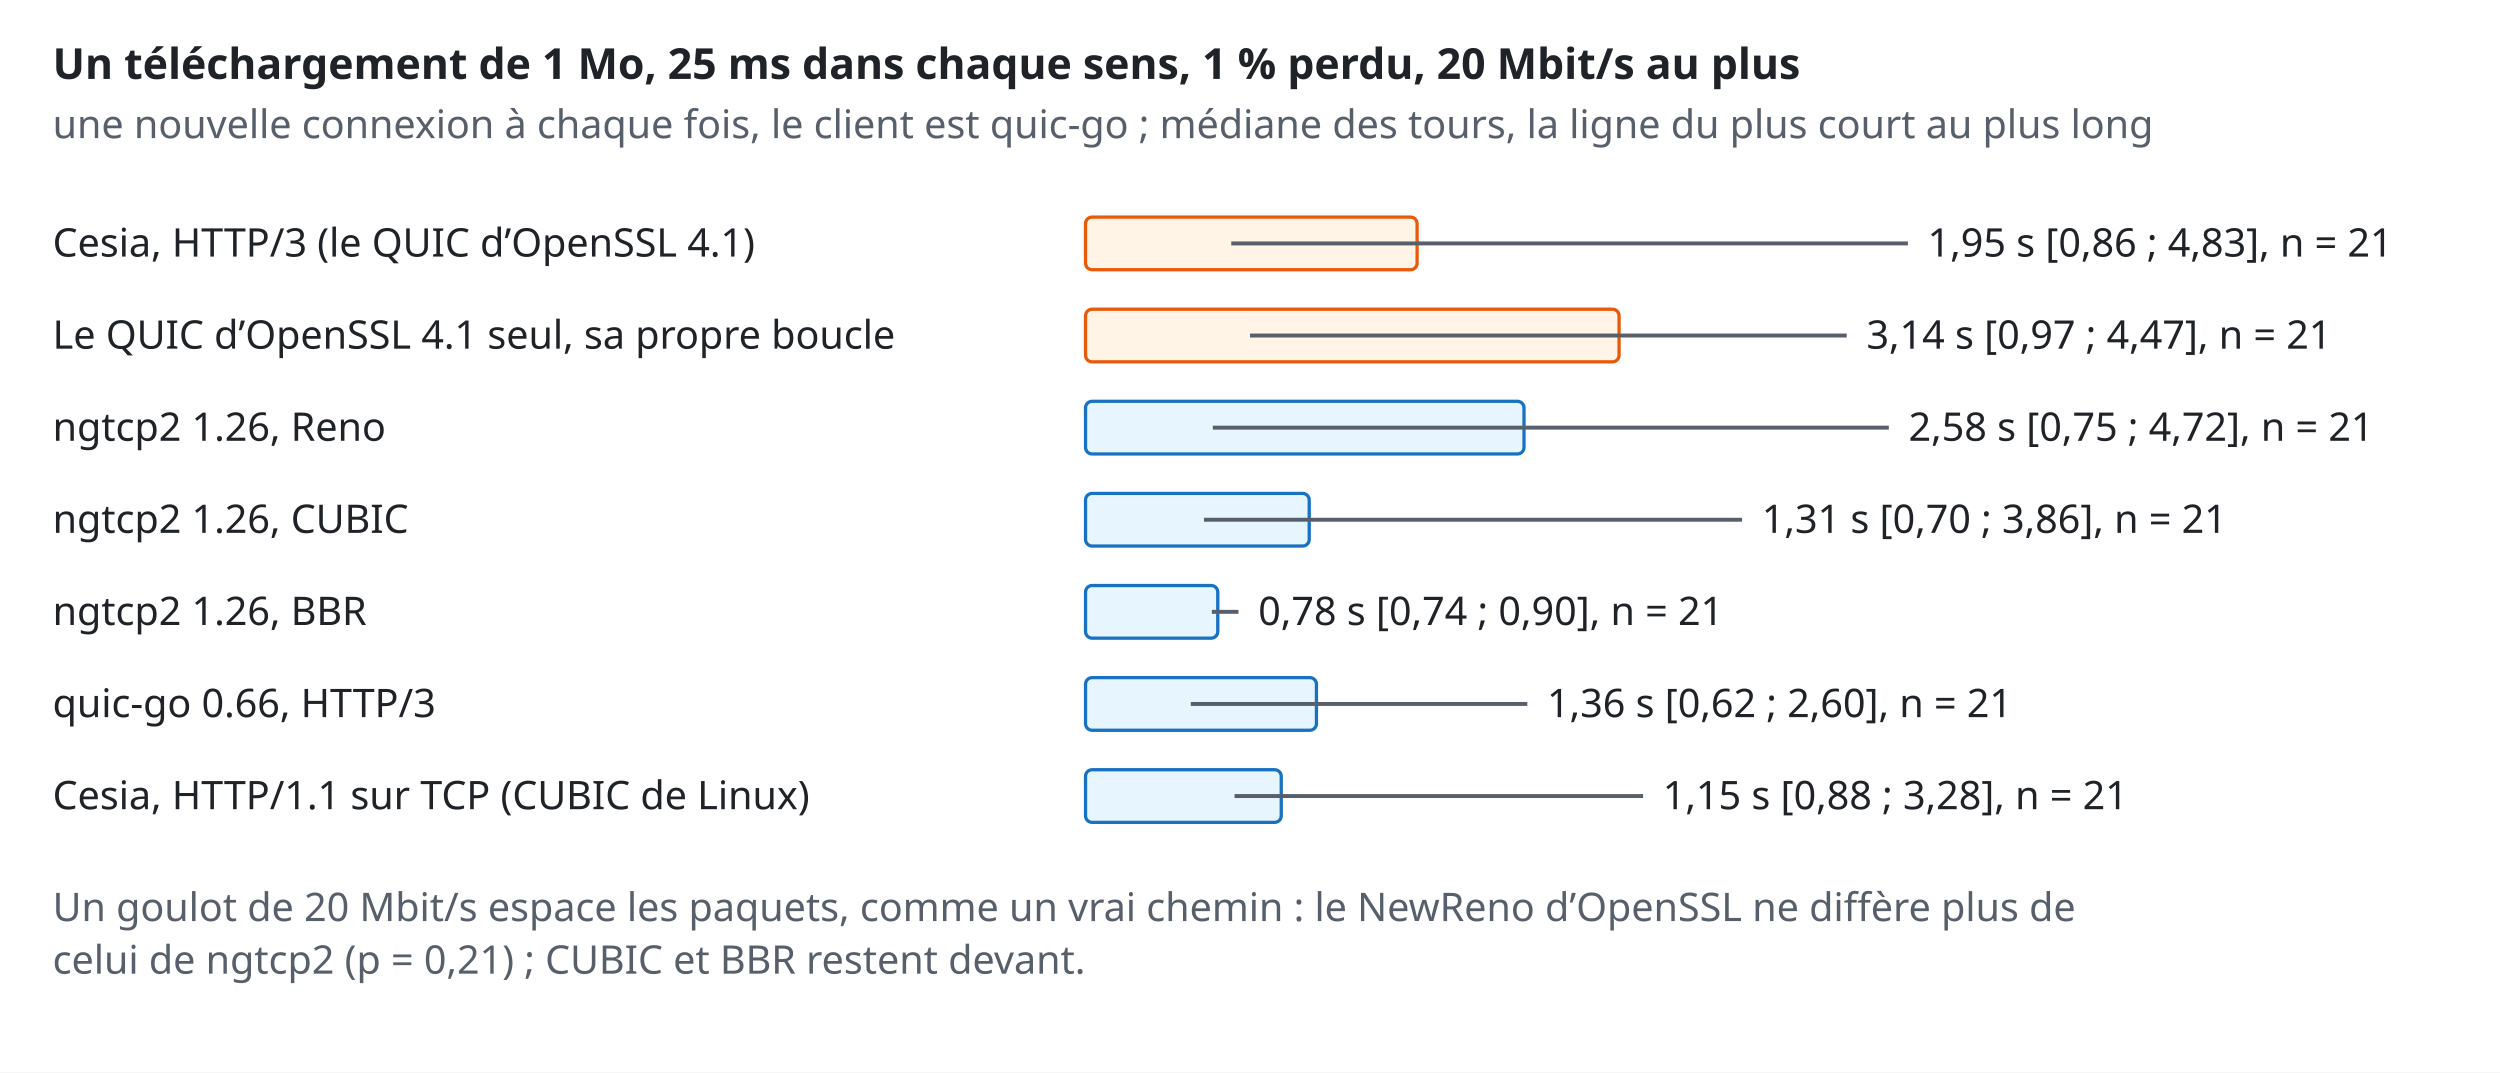
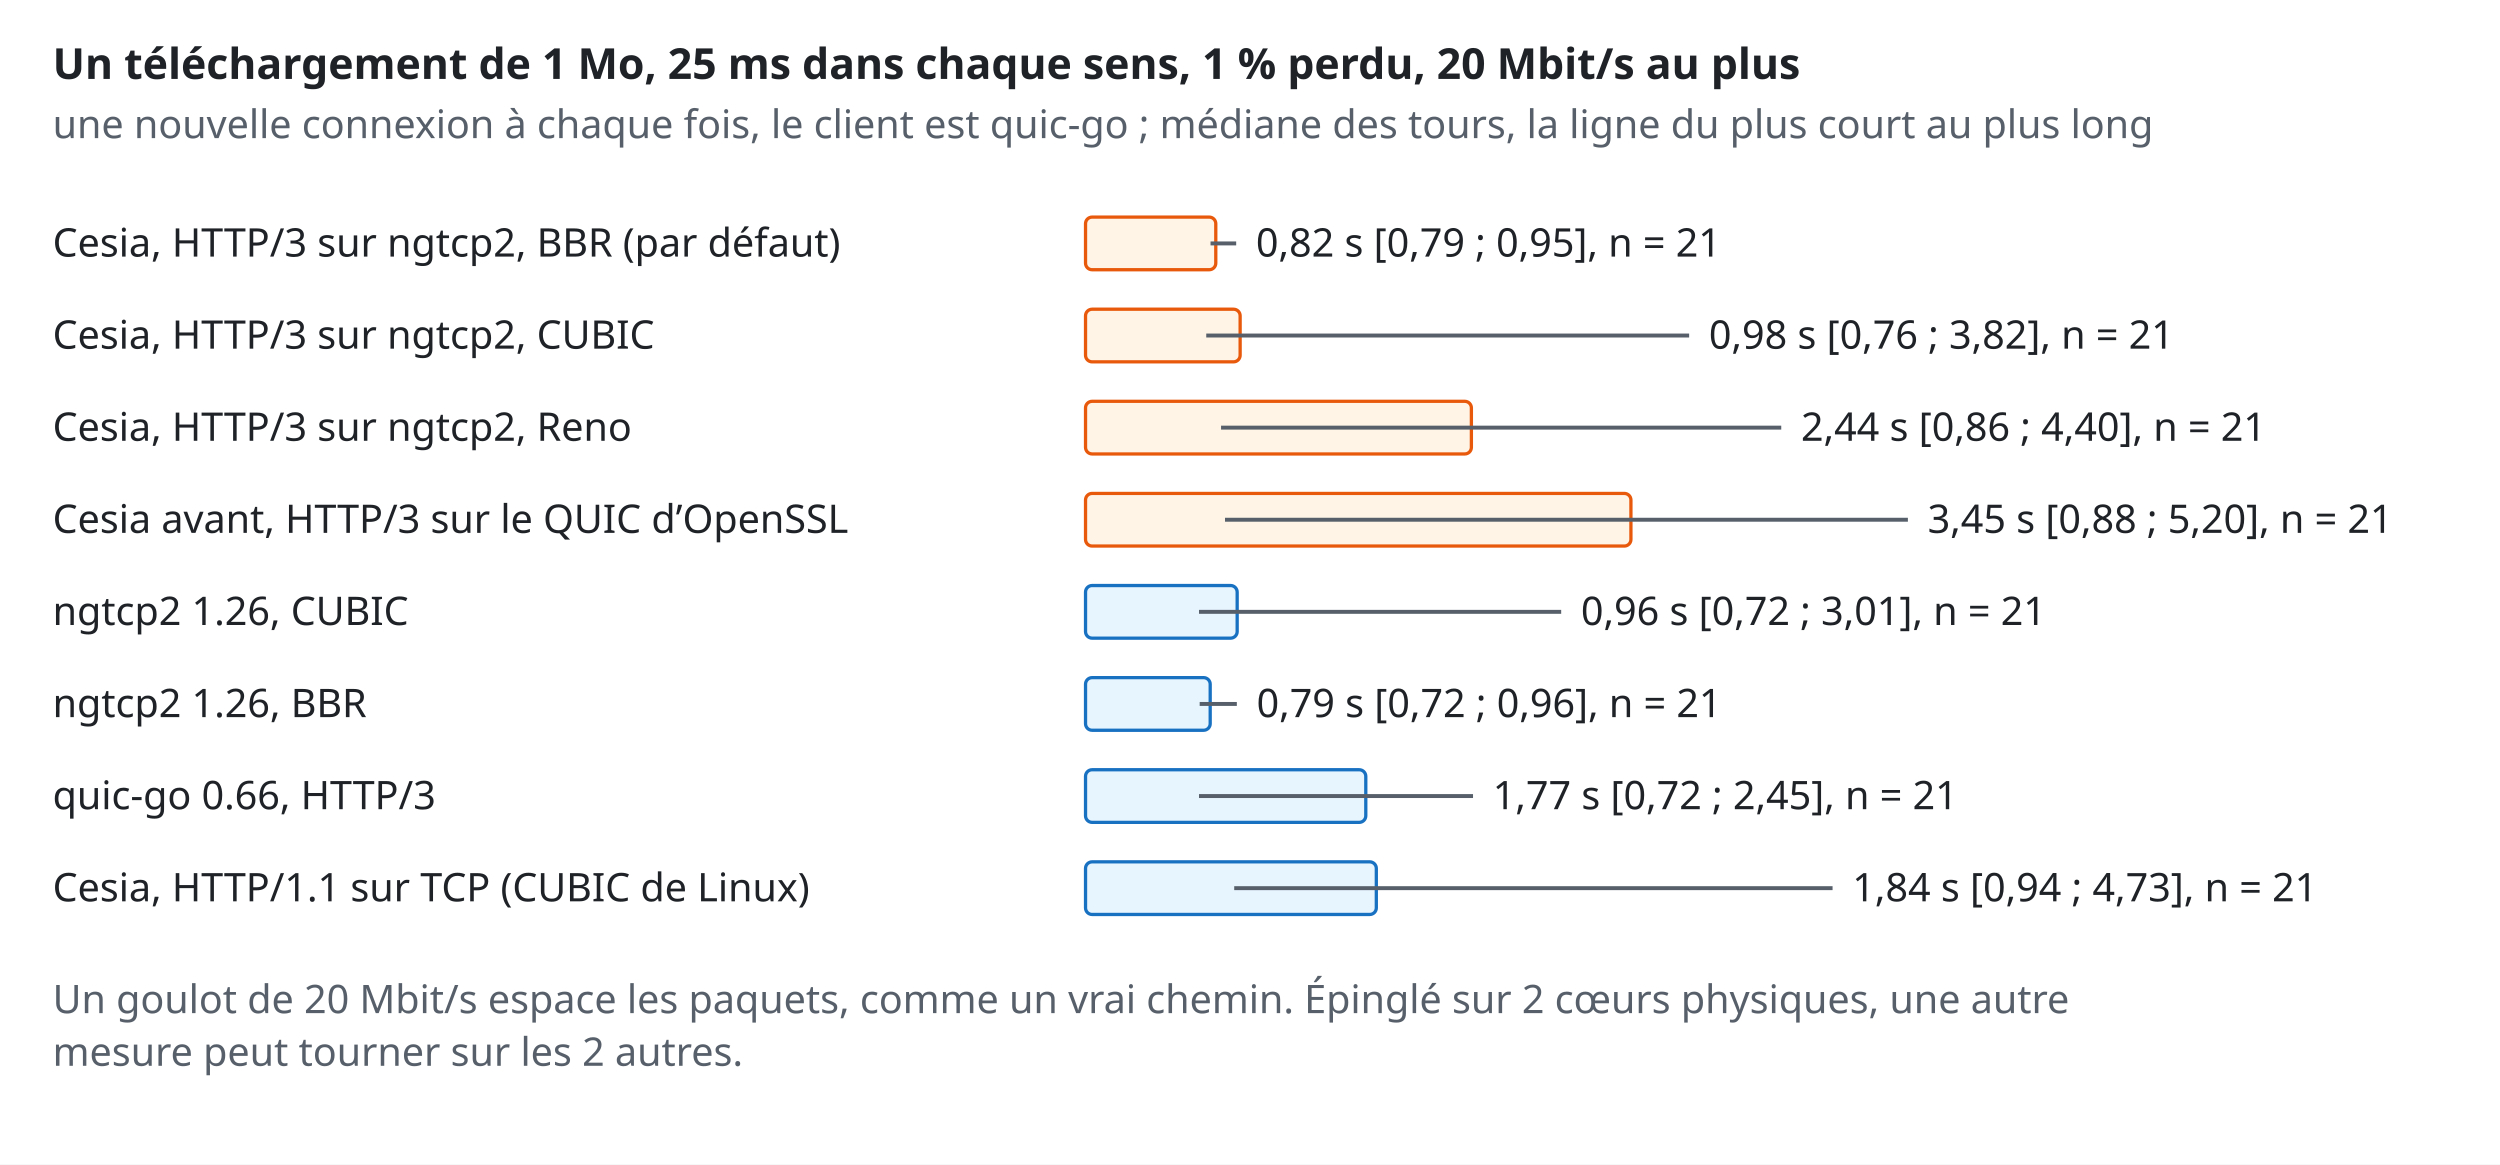
- <svg xmlns="http://www.w3.org/2000/svg" width="760" height="326" viewBox="0 0 760 326">
+ <svg xmlns="http://www.w3.org/2000/svg" width="760" height="354" viewBox="0 0 760 354">
  <style>text{font-family:system-ui, sans-serif;font-size:12px;fill:#1f2328}.h{font-weight:600;font-size:13px}.s{fill:#57606a}.b{fill:#e7f5ff;stroke:#1971c2}.c{fill:#fff4e6;stroke:#e8590c}.r{stroke:#57606a;stroke-width:1.2}</style>
-   <rect width="760" height="326" fill="#fff" />
+   <rect width="760" height="354" fill="#fff" />
  <text class="h" x="16" y="24">Un téléchargement de 1 Mo, 25 ms dans chaque sens, 1 % perdu, 20 Mbit/s au plus</text>
  <text class="s" x="16" y="42">une nouvelle connexion à chaque fois, le client est quic-go ; médiane des tours, la ligne du plus court au plus long</text>
-   <text x="16" y="78">Cesia, HTTP/3 (le QUIC d’OpenSSL 4.1)</text>
-   <rect class="c" x="330" y="66" width="100.8" height="16" rx="2" />
-   <line class="r" x1="374.3" y1="74" x2="580.0" y2="74" />
-   <text x="586.0" y="78">1,95 s [0,86 ; 4,83], n = 21</text>
-   <text x="16" y="106">Le QUIC d’OpenSSL 4.1 seul, sa propre boucle</text>
-   <rect class="c" x="330" y="94" width="162.2" height="16" rx="2" />
-   <line class="r" x1="380.0" y1="102" x2="561.4" y2="102" />
-   <text x="567.4" y="106">3,14 s [0,97 ; 4,47], n = 21</text>
-   <text x="16" y="134">ngtcp2 1.26, Reno</text>
-   <rect class="b" x="330" y="122" width="133.3" height="16" rx="2" />
-   <line class="r" x1="368.7" y1="130" x2="574.2" y2="130" />
-   <text x="580.2" y="134">2,58 s [0,75 ; 4,72], n = 21</text>
-   <text x="16" y="162">ngtcp2 1.26, CUBIC</text>
-   <rect class="b" x="330" y="150" width="68.0" height="16" rx="2" />
-   <line class="r" x1="366.0" y1="158" x2="529.6" y2="158" />
-   <text x="535.6" y="162">1,31 s [0,70 ; 3,86], n = 21</text>
-   <text x="16" y="190">ngtcp2 1.26, BBR</text>
-   <rect class="b" x="330" y="178" width="40.2" height="16" rx="2" />
-   <line class="r" x1="368.4" y1="186" x2="376.5" y2="186" />
-   <text x="382.5" y="190">0,78 s [0,74 ; 0,90], n = 21</text>
-   <text x="16" y="218">quic-go 0.66, HTTP/3</text>
-   <rect class="b" x="330" y="206" width="70.2" height="16" rx="2" />
-   <line class="r" x1="362.0" y1="214" x2="464.3" y2="214" />
-   <text x="470.3" y="218">1,36 s [0,62 ; 2,60], n = 21</text>
-   <text x="16" y="246">Cesia, HTTP/1.1 sur TCP (CUBIC de Linux)</text>
-   <rect class="b" x="330" y="234" width="59.5" height="16" rx="2" />
-   <line class="r" x1="375.3" y1="242" x2="499.5" y2="242" />
-   <text x="505.5" y="246">1,15 s [0,88 ; 3,28], n = 21</text>
-   <text class="s" x="16" y="280">Un goulot de 20 Mbit/s espace les paquets, comme un vrai chemin : le NewReno d’OpenSSL ne diffère plus de</text>
-   <text class="s" x="16" y="296">celui de ngtcp2 (p = 0,21) ; CUBIC et BBR restent devant.</text>
+   <text x="16" y="78">Cesia, HTTP/3 sur ngtcp2, BBR (par défaut)</text>
+   <rect class="c" x="330" y="66" width="39.6" height="16" rx="2" />
+   <line class="r" x1="368.0" y1="74" x2="375.8" y2="74" />
+   <text x="381.8" y="78">0,82 s [0,79 ; 0,95], n = 21</text>
+   <text x="16" y="106">Cesia, HTTP/3 sur ngtcp2, CUBIC</text>
+   <rect class="c" x="330" y="94" width="47.0" height="16" rx="2" />
+   <line class="r" x1="366.7" y1="102" x2="513.5" y2="102" />
+   <text x="519.5" y="106">0,98 s [0,76 ; 3,82], n = 21</text>
+   <text x="16" y="134">Cesia, HTTP/3 sur ngtcp2, Reno</text>
+   <rect class="c" x="330" y="122" width="117.3" height="16" rx="2" />
+   <line class="r" x1="371.2" y1="130" x2="541.5" y2="130" />
+   <text x="547.5" y="134">2,44 s [0,86 ; 4,40], n = 21</text>
+   <text x="16" y="162">Cesia avant, HTTP/3 sur le QUIC d’OpenSSL</text>
+   <rect class="c" x="330" y="150" width="165.8" height="16" rx="2" />
+   <line class="r" x1="372.4" y1="158" x2="580.0" y2="158" />
+   <text x="586.0" y="162">3,45 s [0,88 ; 5,20], n = 21</text>
+   <text x="16" y="190">ngtcp2 1.26, CUBIC</text>
+   <rect class="b" x="330" y="178" width="46.1" height="16" rx="2" />
+   <line class="r" x1="364.5" y1="186" x2="474.6" y2="186" />
+   <text x="480.6" y="190">0,96 s [0,72 ; 3,01], n = 21</text>
+   <text x="16" y="218">ngtcp2 1.26, BBR</text>
+   <rect class="b" x="330" y="206" width="37.9" height="16" rx="2" />
+   <line class="r" x1="364.7" y1="214" x2="376.0" y2="214" />
+   <text x="382.0" y="218">0,79 s [0,72 ; 0,96], n = 21</text>
+   <text x="16" y="246">quic-go 0.66, HTTP/3</text>
+   <rect class="b" x="330" y="234" width="85.2" height="16" rx="2" />
+   <line class="r" x1="364.5" y1="242" x2="447.8" y2="242" />
+   <text x="453.8" y="246">1,77 s [0,72 ; 2,45], n = 21</text>
+   <text x="16" y="274">Cesia, HTTP/1.1 sur TCP (CUBIC de Linux)</text>
+   <rect class="b" x="330" y="262" width="88.4" height="16" rx="2" />
+   <line class="r" x1="375.2" y1="270" x2="557.1" y2="270" />
+   <text x="563.1" y="274">1,84 s [0,94 ; 4,73], n = 21</text>
+   <text class="s" x="16" y="308">Un goulot de 20 Mbit/s espace les paquets, comme un vrai chemin. Épinglé sur 2 cœurs physiques, une autre</text>
+   <text class="s" x="16" y="324">mesure peut tourner sur les 2 autres.</text>
</svg>
